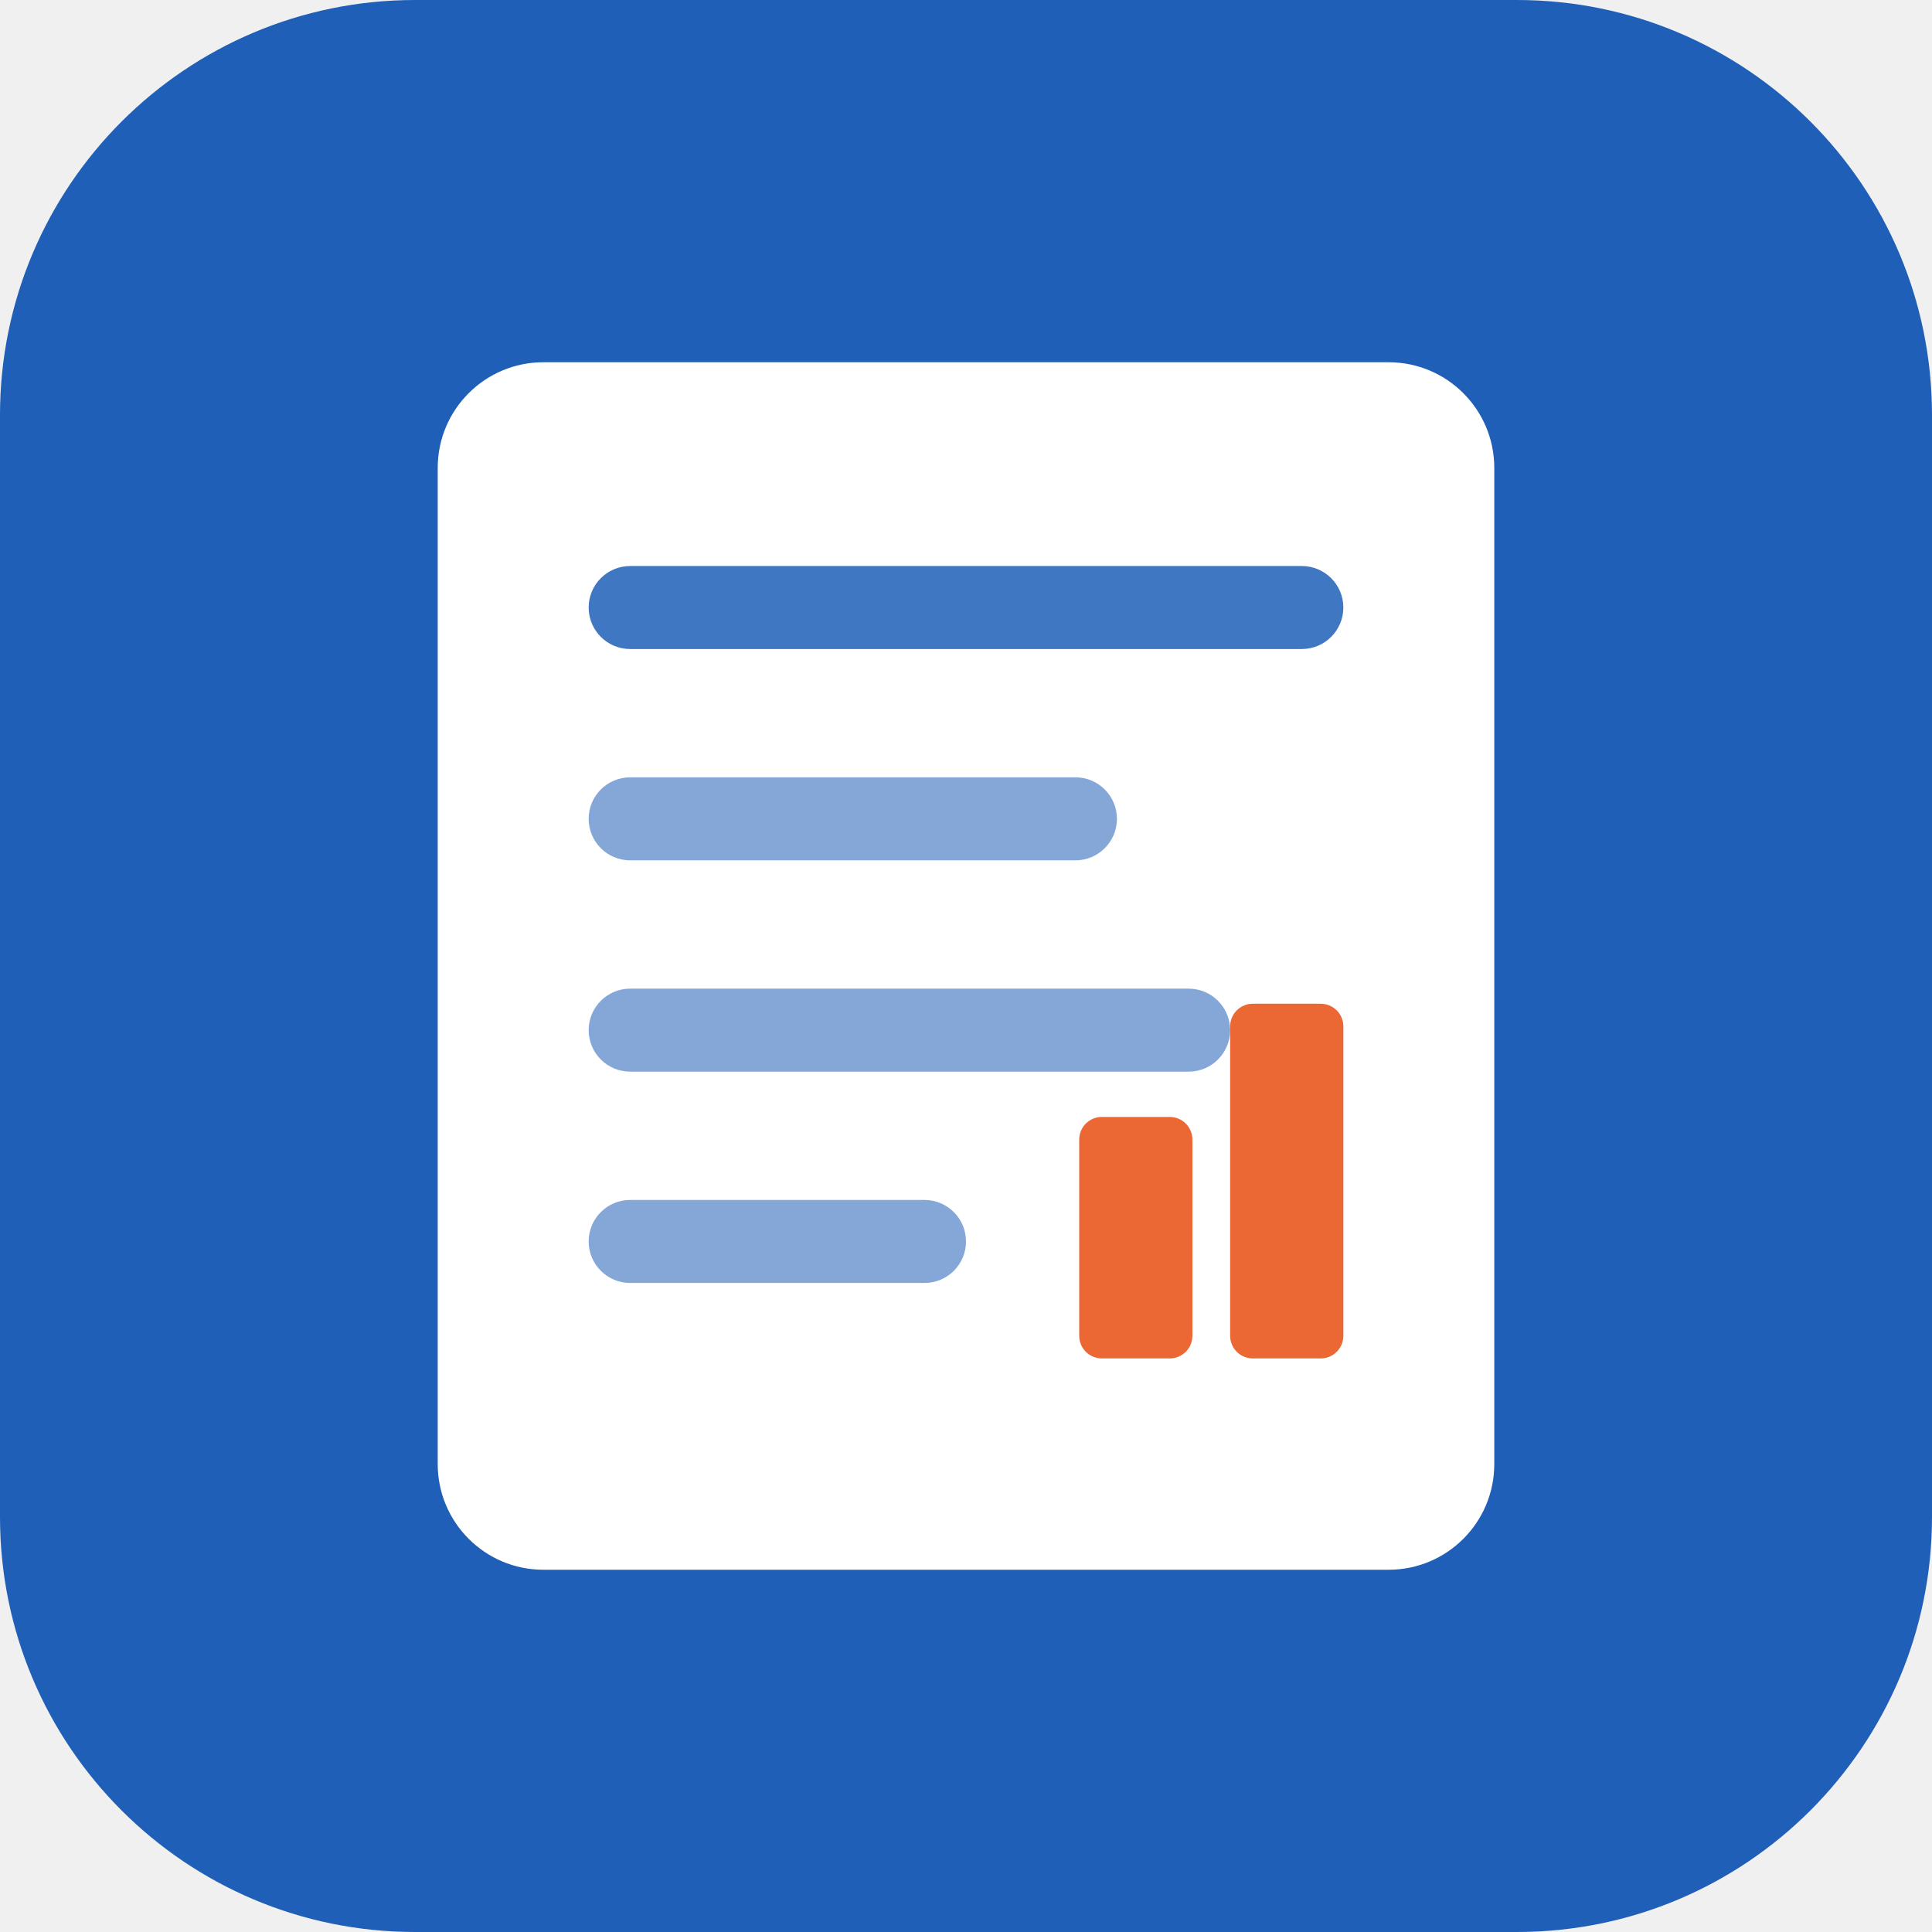
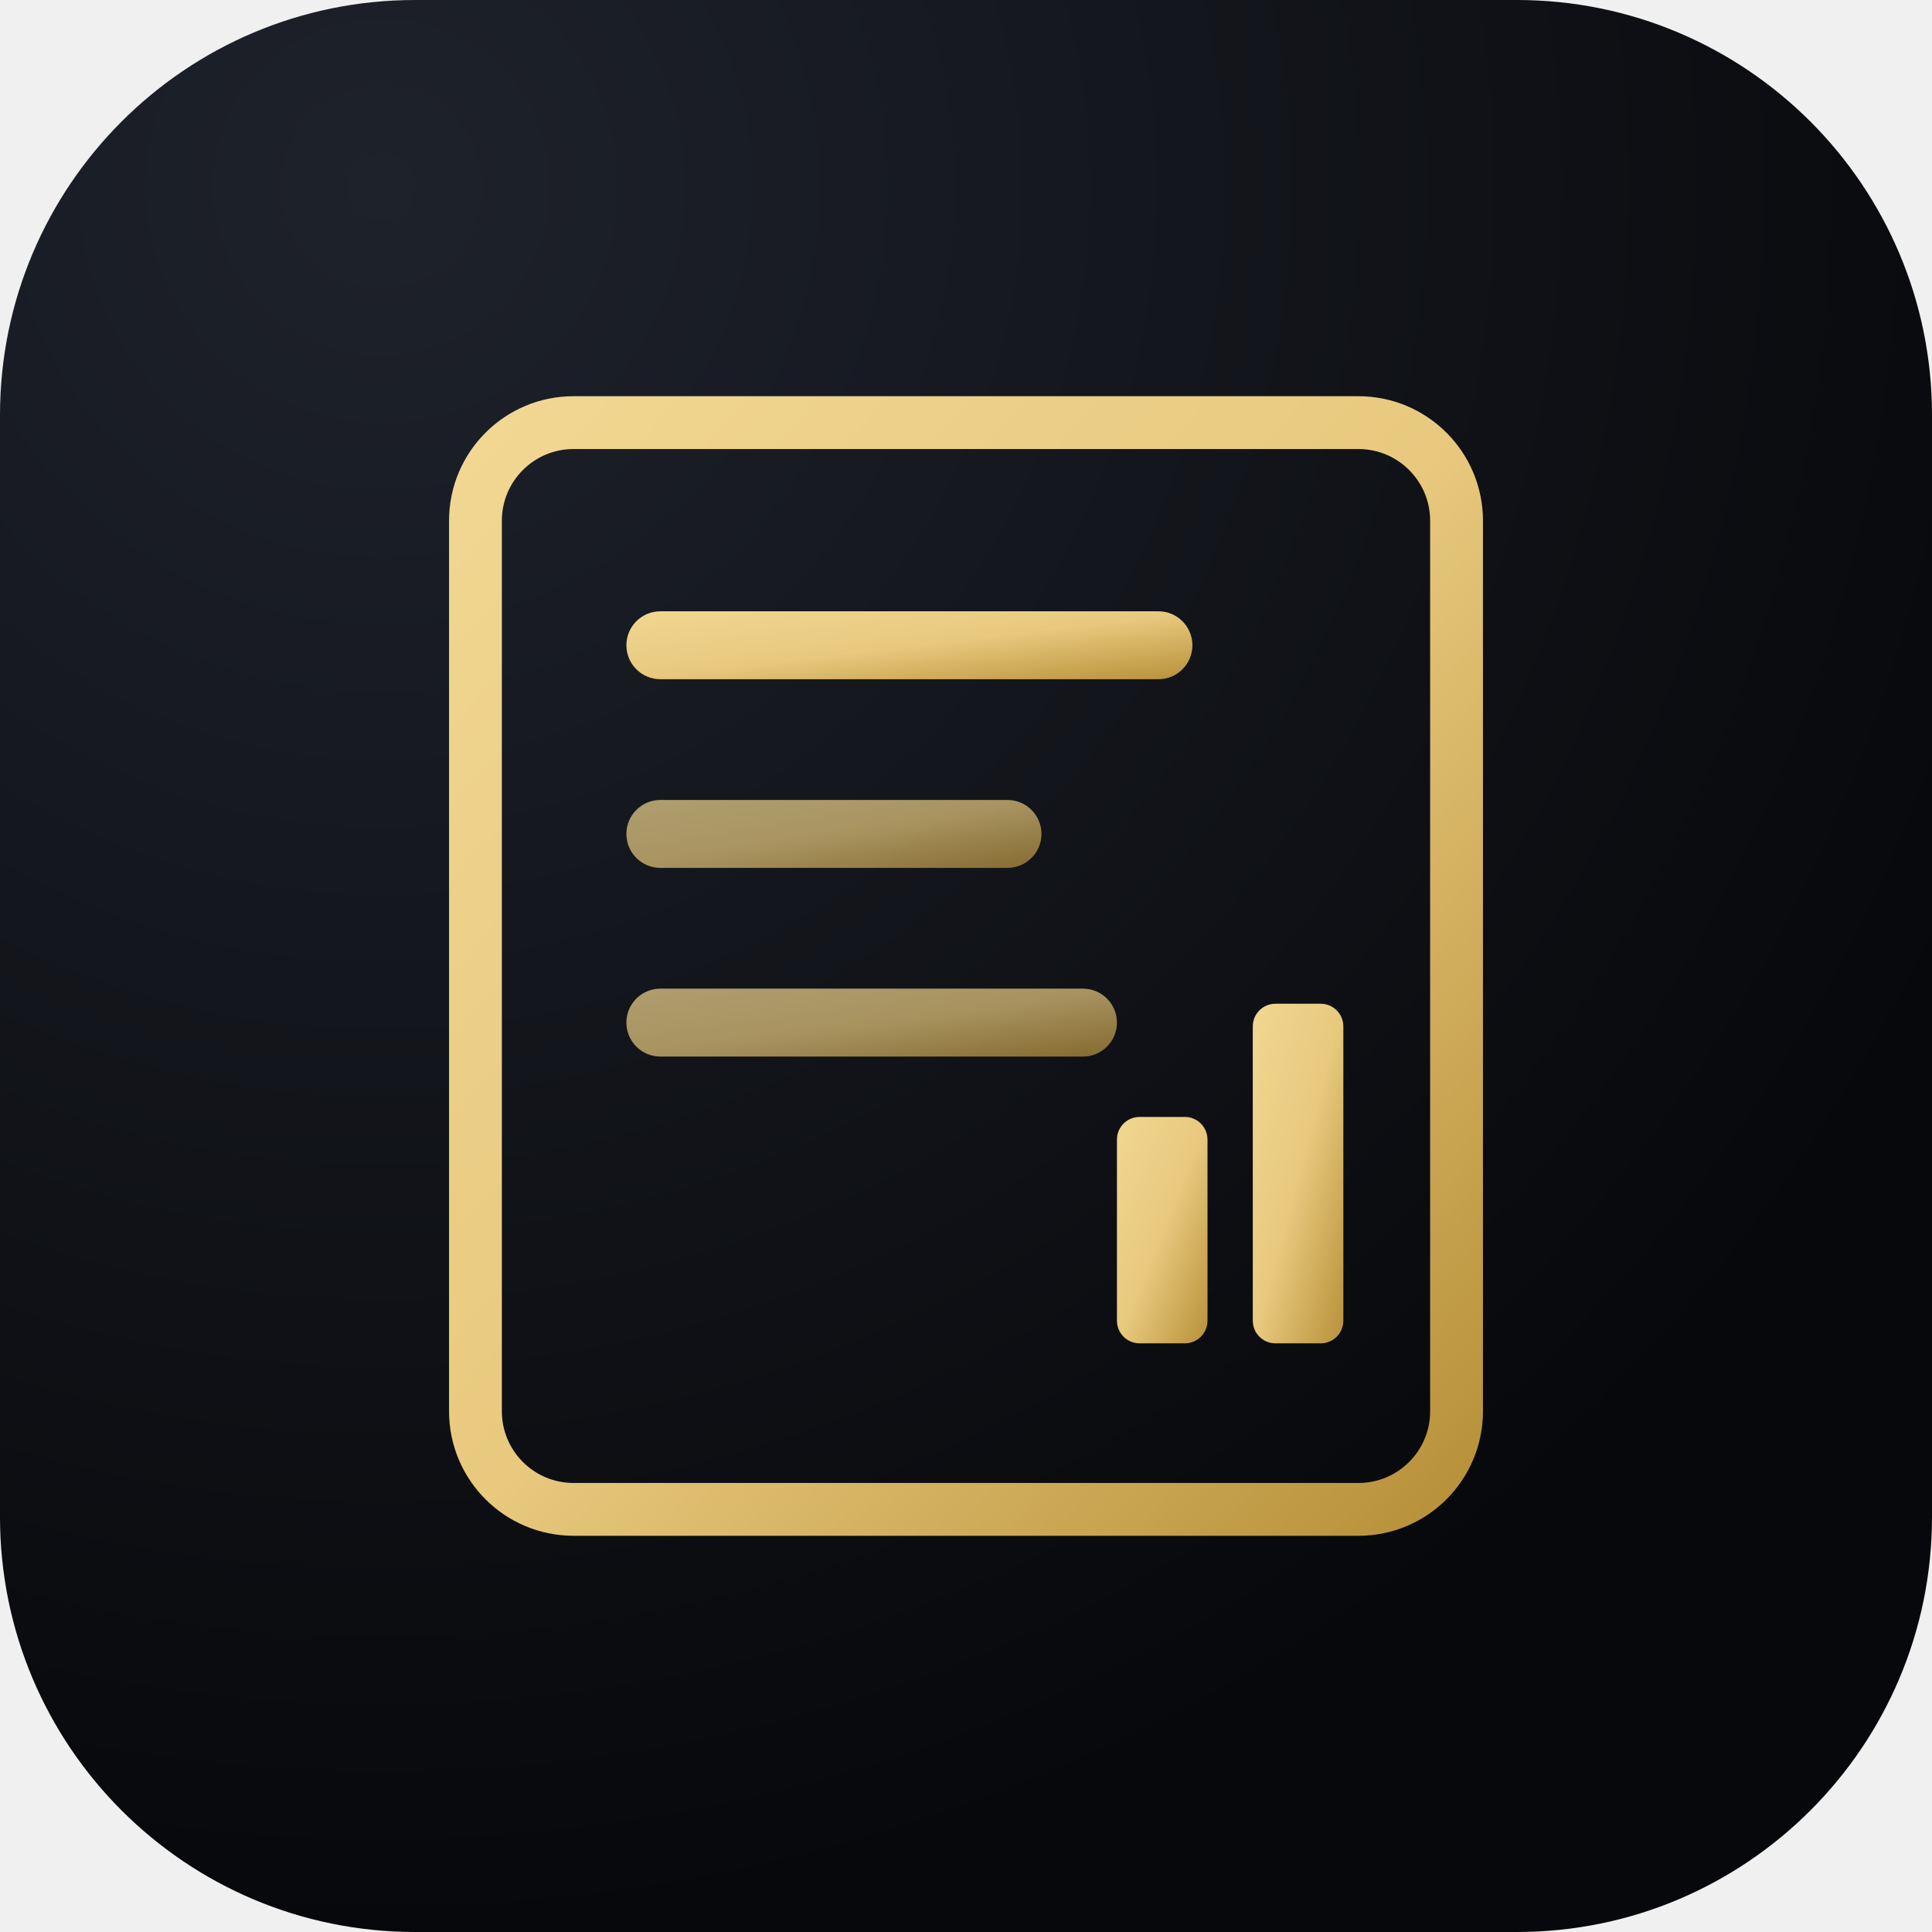
<svg xmlns="http://www.w3.org/2000/svg" viewBox="0 0 512 512">
-   <rect width="512" height="512" rx="110" fill="#1f5fb8" />
-   <rect x="116" y="96" width="280" height="320" rx="28" fill="#fff" />
-   <rect x="156" y="150" width="200" height="22" rx="11" fill="#1f5fb8" opacity=".85" />
-   <rect x="156" y="206" width="140" height="22" rx="11" fill="#1f5fb8" opacity=".55" />
-   <rect x="156" y="262" width="170" height="22" rx="11" fill="#1f5fb8" opacity=".55" />
-   <rect x="156" y="318" width="100" height="22" rx="11" fill="#1f5fb8" opacity=".55" />
-   <rect x="286" y="296" width="30" height="64" rx="6" fill="#eb6834" />
-   <rect x="326" y="266" width="30" height="94" rx="6" fill="#eb6834" />
+   <defs>
+     <linearGradient id="g" x1="0" y1="0" x2="1" y2="1">
+       <stop offset="0" stop-color="#F1D792" />
+       <stop offset=".5" stop-color="#E8C97E" />
+       <stop offset="1" stop-color="#B8913A" />
+     </linearGradient>
+     <radialGradient id="h" cx=".2" cy=".1" r=".9">
+       <stop offset="0" stop-color="#1E222B" />
+       <stop offset="1" stop-color="#07080B" />
+     </radialGradient>
+   </defs>
+   <rect width="512" height="512" rx="110" fill="url(#h)" />
+   <rect x="126" y="112" width="260" height="288" rx="26" fill="none" stroke="url(#g)" stroke-width="14" />
+   <rect x="166" y="162" width="150" height="18" rx="9" fill="url(#g)" />
+   <rect x="166" y="212" width="110" height="18" rx="9" fill="url(#g)" opacity=".7" />
+   <rect x="166" y="262" width="130" height="18" rx="9" fill="url(#g)" opacity=".7" />
+   <rect x="296" y="296" width="24" height="60" rx="6" fill="url(#g)" />
+   <rect x="332" y="266" width="24" height="90" rx="6" fill="url(#g)" />
</svg>
